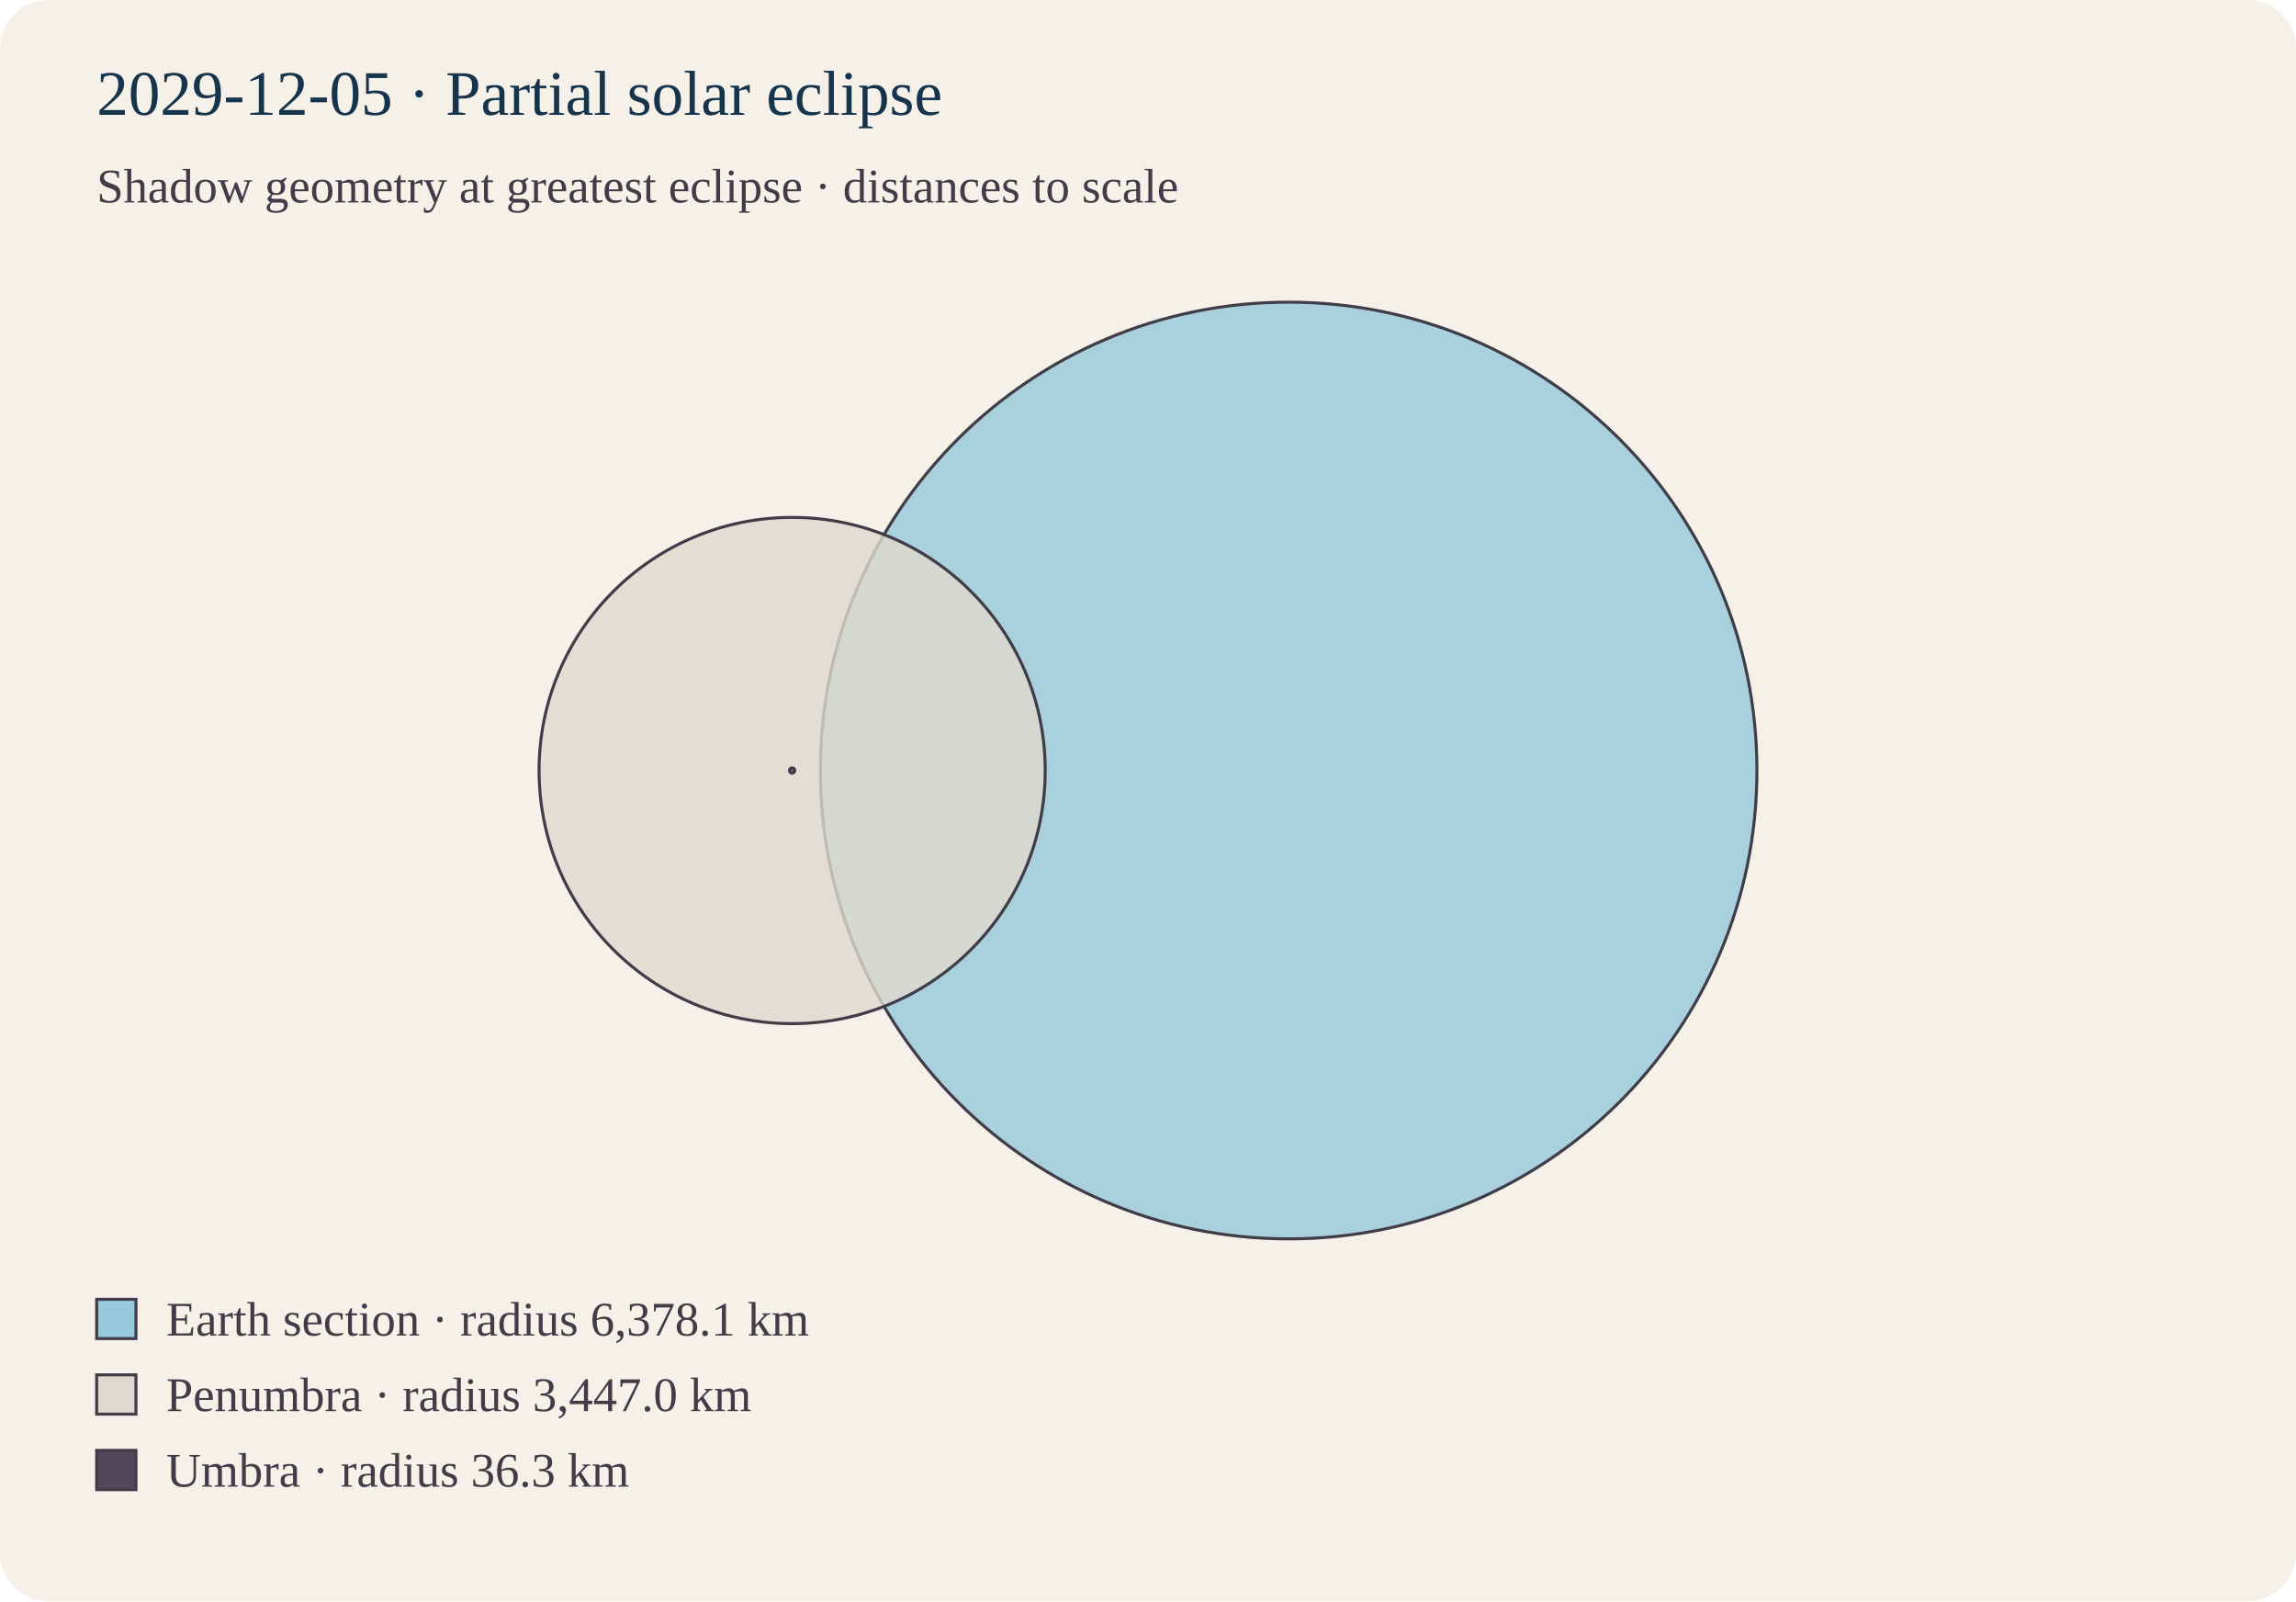
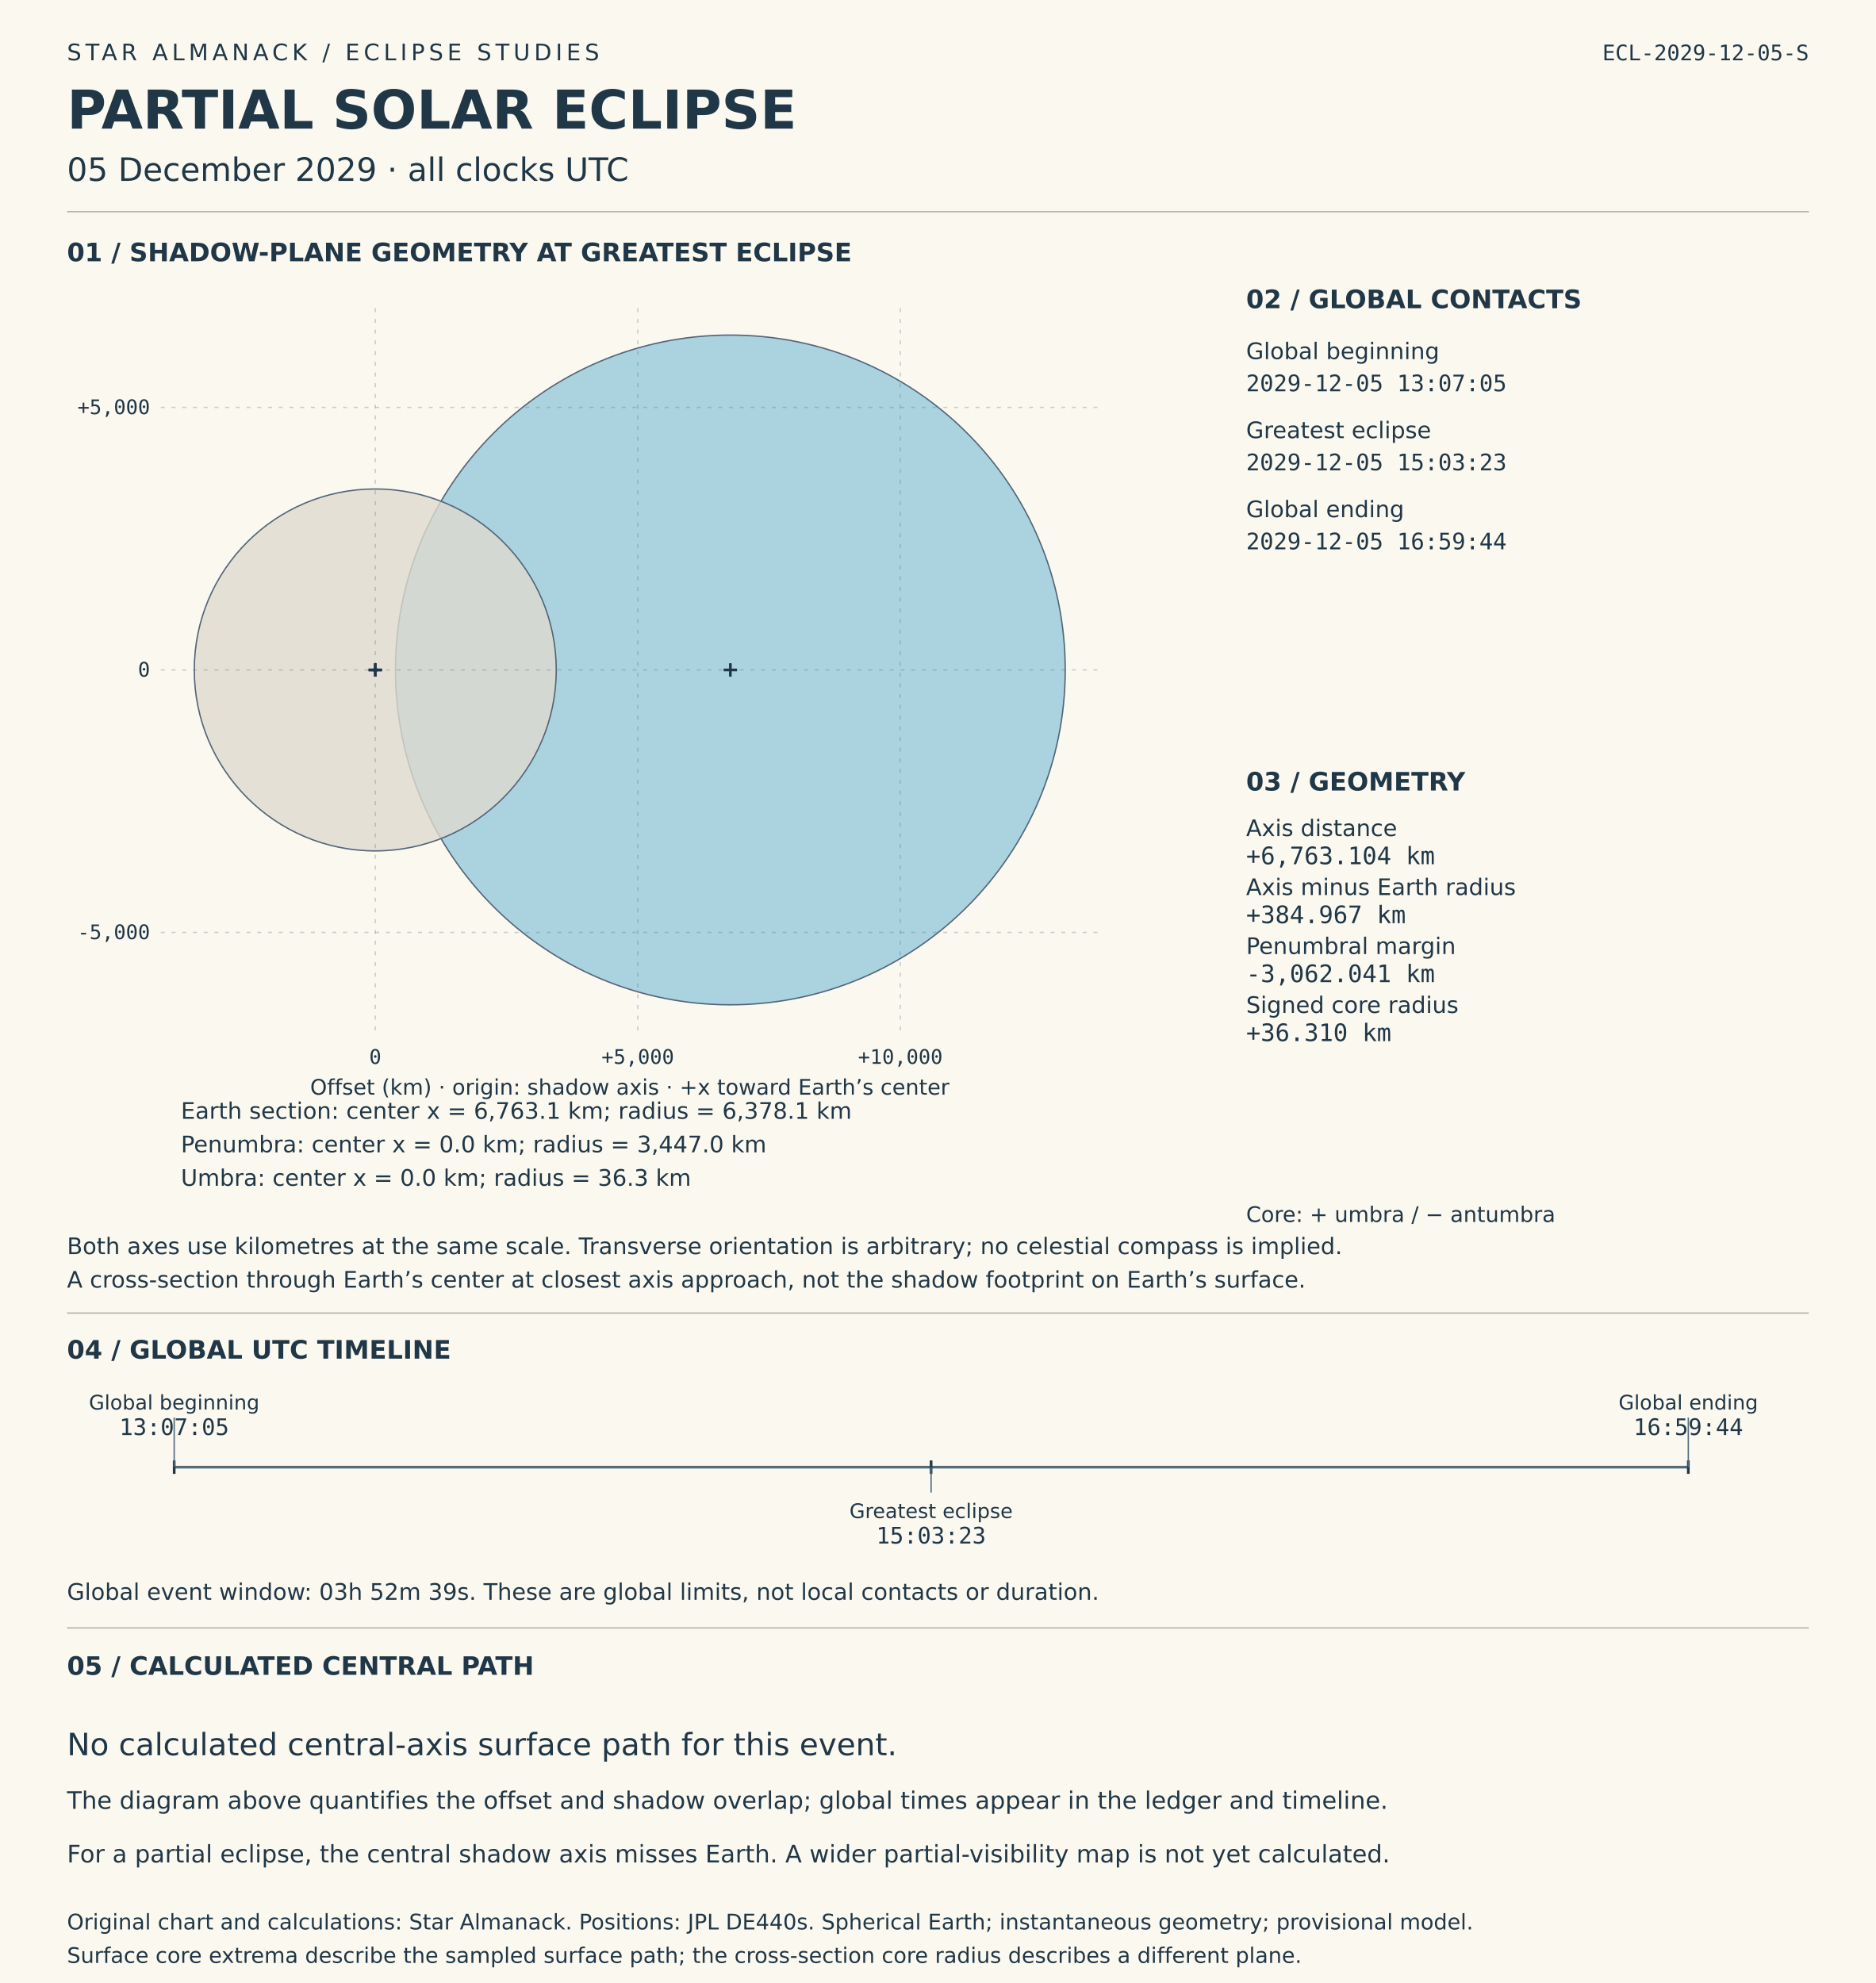
- <svg xmlns="http://www.w3.org/2000/svg" viewBox="0 0 760 530" role="img" aria-labelledby="art-title art-desc">
-   <rect width="760" height="530" rx="16" fill="#f5f1e8" />
-   <text x="32" y="38" font-size="21" fill="#17344d">2029-12-05 · Partial solar eclipse</text>
-   <text x="32" y="67" font-size="16" fill="#403d48">Shadow geometry at greatest eclipse · distances to scale</text>
-   <circle data-label="Earth section" cx="426.562" cy="255" r="155" fill="#96c9db" fill-opacity="0.8" stroke="#403d48" />
-   <circle data-label="Penumbra" cx="262.207" cy="255" r="83.768" fill="#ded9ce" fill-opacity="0.8" stroke="#403d48" />
-   <circle data-label="Umbra" cx="262.207" cy="255" r="0.882" fill="#51485d" fill-opacity="0.8" stroke="#403d48" />
-   <rect x="32" y="430" width="13" height="13" fill="#96c9db" stroke="#403d48" />
-   <text x="55" y="442" font-size="16" fill="#403d48">Earth section · radius 6,378.1 km</text>
-   <rect x="32" y="455" width="13" height="13" fill="#ded9ce" stroke="#403d48" />
-   <text x="55" y="467" font-size="16" fill="#403d48">Penumbra · radius 3,447.0 km</text>
-   <rect x="32" y="480" width="13" height="13" fill="#51485d" stroke="#403d48" />
-   <text x="55" y="492" font-size="16" fill="#403d48">Umbra · radius 36.3 km</text>
+ <svg xmlns="http://www.w3.org/2000/svg" viewBox="0 0 1400 1480" role="img" aria-labelledby="solar-title solar-desc">
+   <rect width="1400" height="1480" fill="#fbf8ef" />
+   <style>text{font-family:DejaVu Sans,sans-serif;fill:#203747}.mono{font-family:DejaVu Sans Mono,monospace;font-variant-numeric:tabular-nums}</style>
+   <text x="50" y="45" font-size="17" letter-spacing="3">STAR ALMANACK  /  ECLIPSE STUDIES</text>
+   <text x="50" y="96" font-size="40" font-weight="bold">PARTIAL SOLAR ECLIPSE</text>
+   <text x="50" y="135" font-size="24">05 December 2029  ·  all clocks UTC</text>
+   <text x="1350" y="45" font-size="16" text-anchor="end" class="mono">ECL-2029-12-05-S</text>
+   <line x1="50" y1="158" x2="1350" y2="158" stroke="#b8b3a4" />
+   <text x="50" y="195" font-size="19" font-weight="bold">01  /  SHADOW-PLANE GEOMETRY AT GREATEST ECLIPSE</text>
+   <circle data-label="Earth section" cx="545.077" cy="500.0" r="249.923" fill="#96c9db" fill-opacity=".8" stroke="#536579" />
+   <circle data-label="Penumbra" cx="280.069" cy="500.0" r="135.069" fill="#ded9ce" fill-opacity=".8" stroke="#536579" />
+   <circle data-label="Umbra" cx="280.069" cy="500.0" r="1.423" fill="#51485d" fill-opacity=".8" stroke="#536579" />
+   <g id="shadow-coordinate-grid">
+     <line x1="280.069" y1="230" x2="280.069" y2="770" stroke="#526c7b" stroke-opacity=".3" stroke-dasharray="3 5" />
+     <text x="280.069" y="794" font-size="15" text-anchor="middle" class="mono">0</text>
+     <line x1="475.991" y1="230" x2="475.991" y2="770" stroke="#526c7b" stroke-opacity=".3" stroke-dasharray="3 5" />
+     <text x="475.991" y="794" font-size="15" text-anchor="middle" class="mono">+5,000</text>
+     <line x1="671.912" y1="230" x2="671.912" y2="770" stroke="#526c7b" stroke-opacity=".3" stroke-dasharray="3 5" />
+     <text x="671.912" y="794" font-size="15" text-anchor="middle" class="mono">+10,000</text>
+     <line x1="120" y1="695.922" x2="820" y2="695.922" stroke="#526c7b" stroke-opacity=".3" stroke-dasharray="3 5" />
+     <text x="112" y="700.922" font-size="15" text-anchor="end" class="mono">-5,000</text>
+     <line x1="120" y1="500.0" x2="820" y2="500.0" stroke="#526c7b" stroke-opacity=".3" stroke-dasharray="3 5" />
+     <text x="112" y="505.0" font-size="15" text-anchor="end" class="mono">0</text>
+     <line x1="120" y1="304.078" x2="820" y2="304.078" stroke="#526c7b" stroke-opacity=".3" stroke-dasharray="3 5" />
+     <text x="112" y="309.078" font-size="15" text-anchor="end" class="mono">+5,000</text>
+   </g>
+   <line x1="540.077" y1="500.0" x2="550.077" y2="500.0" stroke="#203747" stroke-width="2" />
+   <line x1="545.077" y1="495.0" x2="545.077" y2="505.0" stroke="#203747" stroke-width="2" />
+   <text x="135" y="835" font-size="17">Earth section: center x = 6,763.1 km; radius = 6,378.1 km</text>
+   <line x1="275.069" y1="500.0" x2="285.069" y2="500.0" stroke="#203747" stroke-width="2" />
+   <line x1="280.069" y1="495.0" x2="280.069" y2="505.0" stroke="#203747" stroke-width="2" />
+   <text x="135" y="860" font-size="17">Penumbra: center x = 0.0 km; radius = 3,447.0 km</text>
+   <line x1="275.069" y1="500.0" x2="285.069" y2="500.0" stroke="#203747" stroke-width="2" />
+   <line x1="280.069" y1="495.0" x2="280.069" y2="505.0" stroke="#203747" stroke-width="2" />
+   <text x="135" y="885" font-size="17">Umbra: center x = 0.0 km; radius = 36.3 km</text>
+   <text x="470" y="817" font-size="16" text-anchor="middle">Offset (km) · origin: shadow axis · +x toward Earth’s center</text>
+   <text x="50" y="936" font-size="17">Both axes use kilometres at the same scale. Transverse orientation is arbitrary; no celestial compass is implied.</text>
+   <text x="50" y="961" font-size="17">A cross-section through Earth’s center at closest axis approach, not the shadow footprint on Earth’s surface.</text>
+   <text x="930" y="230" font-size="19" font-weight="bold">02  /  GLOBAL CONTACTS</text>
+   <text x="930" y="268" font-size="17">Global beginning</text>
+   <text x="930" y="292" font-size="17" class="mono">2029-12-05  13:07:05</text>
+   <text x="930" y="327" font-size="17">Greatest eclipse</text>
+   <text x="930" y="351" font-size="17" class="mono">2029-12-05  15:03:23</text>
+   <text x="930" y="386" font-size="17">Global ending</text>
+   <text x="930" y="410" font-size="17" class="mono">2029-12-05  16:59:44</text>
+   <text x="930" y="590" font-size="19" font-weight="bold">03  /  GEOMETRY</text>
+   <text x="930" y="624" font-size="17">Axis distance</text>
+   <text x="930" y="645" font-size="18" class="mono">+6,763.104 km</text>
+   <text x="930" y="668" font-size="17">Axis minus Earth radius</text>
+   <text x="930" y="689" font-size="18" class="mono">+384.967 km</text>
+   <text x="930" y="712" font-size="17">Penumbral margin</text>
+   <text x="930" y="733" font-size="18" class="mono">-3,062.041 km</text>
+   <text x="930" y="756" font-size="17">Signed core radius</text>
+   <text x="930" y="777" font-size="18" class="mono">+36.310 km</text>
+   <text x="930" y="912" font-size="16">Core: + umbra / − antumbra</text>
+   <line x1="50" y1="980" x2="1350" y2="980" stroke="#b8b3a4" />
+   <text x="50" y="1014" font-size="19" font-weight="bold">04  /  GLOBAL UTC TIMELINE</text>
+   <line x1="130" y1="1095" x2="1260" y2="1095" stroke="#526c7b" stroke-width="2" />
+   <line x1="130.0" y1="1090" x2="130.0" y2="1100" stroke="#203747" stroke-width="2" />
+   <line x1="130.0" y1="1095" x2="130.0" y2="1058" stroke="#526c7b" />
+   <text x="130.0" y="1052" font-size="15" text-anchor="middle">Global beginning</text>
+   <text x="130.0" y="1071" font-size="17" text-anchor="middle" class="mono">13:07:05</text>
+   <line x1="694.879" y1="1090" x2="694.879" y2="1100" stroke="#203747" stroke-width="2" />
+   <line x1="694.879" y1="1095" x2="694.879" y2="1114" stroke="#526c7b" />
+   <text x="694.879" y="1133" font-size="15" text-anchor="middle">Greatest eclipse</text>
+   <text x="694.879" y="1152" font-size="17" text-anchor="middle" class="mono">15:03:23</text>
+   <line x1="1260.0" y1="1090" x2="1260.0" y2="1100" stroke="#203747" stroke-width="2" />
+   <line x1="1260.0" y1="1095" x2="1260.0" y2="1058" stroke="#526c7b" />
+   <text x="1260.0" y="1052" font-size="15" text-anchor="middle">Global ending</text>
+   <text x="1260.0" y="1071" font-size="17" text-anchor="middle" class="mono">16:59:44</text>
+   <text x="50" y="1194" font-size="17">Global event window: 03h 52m 39s. These are global limits, not local contacts or duration.</text>
+   <line x1="50" y1="1215" x2="1350" y2="1215" stroke="#b8b3a4" />
+   <text x="50" y="1250" font-size="19" font-weight="bold">05  /  CALCULATED CENTRAL PATH</text>
+   <text x="50" y="1310" font-size="23">No calculated central-axis surface path for this event.</text>
+   <text x="50" y="1350" font-size="18">The diagram above quantifies the offset and shadow overlap; global times appear in the ledger and timeline.</text>
+   <text x="50" y="1390" font-size="18">For a partial eclipse, the central shadow axis misses Earth. A wider partial-visibility map is not yet calculated.</text>
+   <text x="50" y="1440" font-size="16">Original chart and calculations: Star Almanack. Positions: JPL DE440s. Spherical Earth; instantaneous geometry; provisional model.</text>
+   <text x="50" y="1465" font-size="16">Surface core extrema describe the sampled surface path; the cross-section core radius describes a different plane.</text>
</svg>
